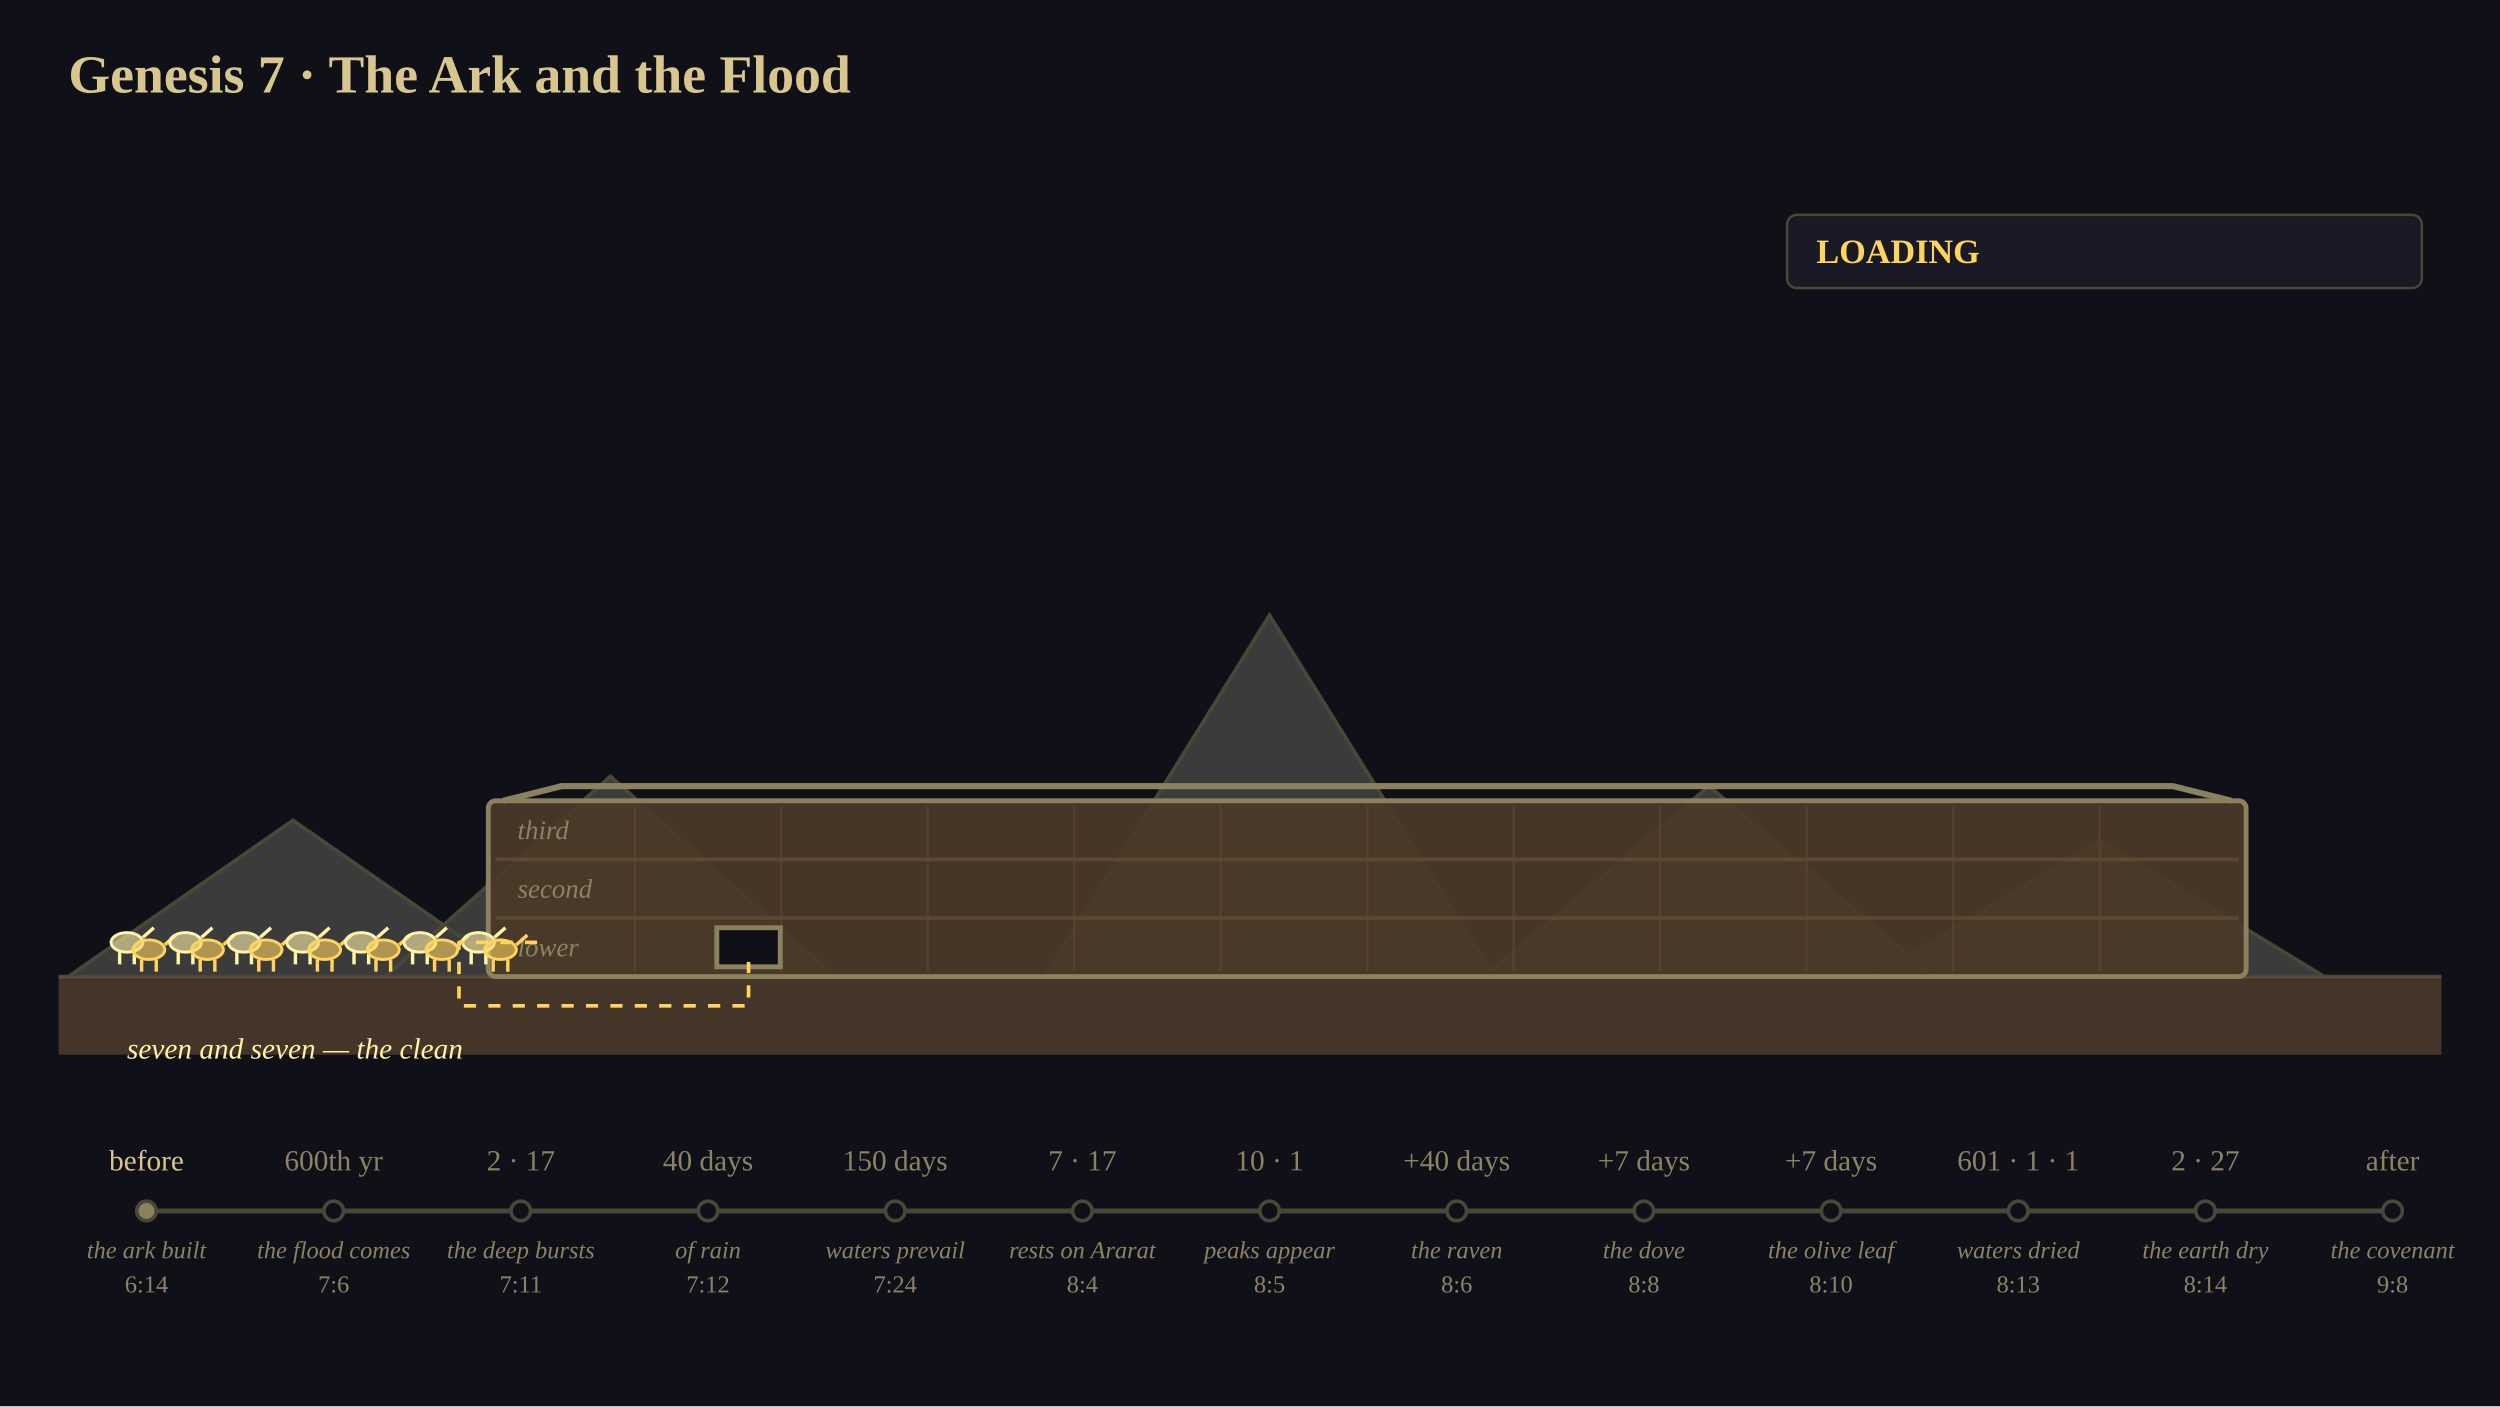
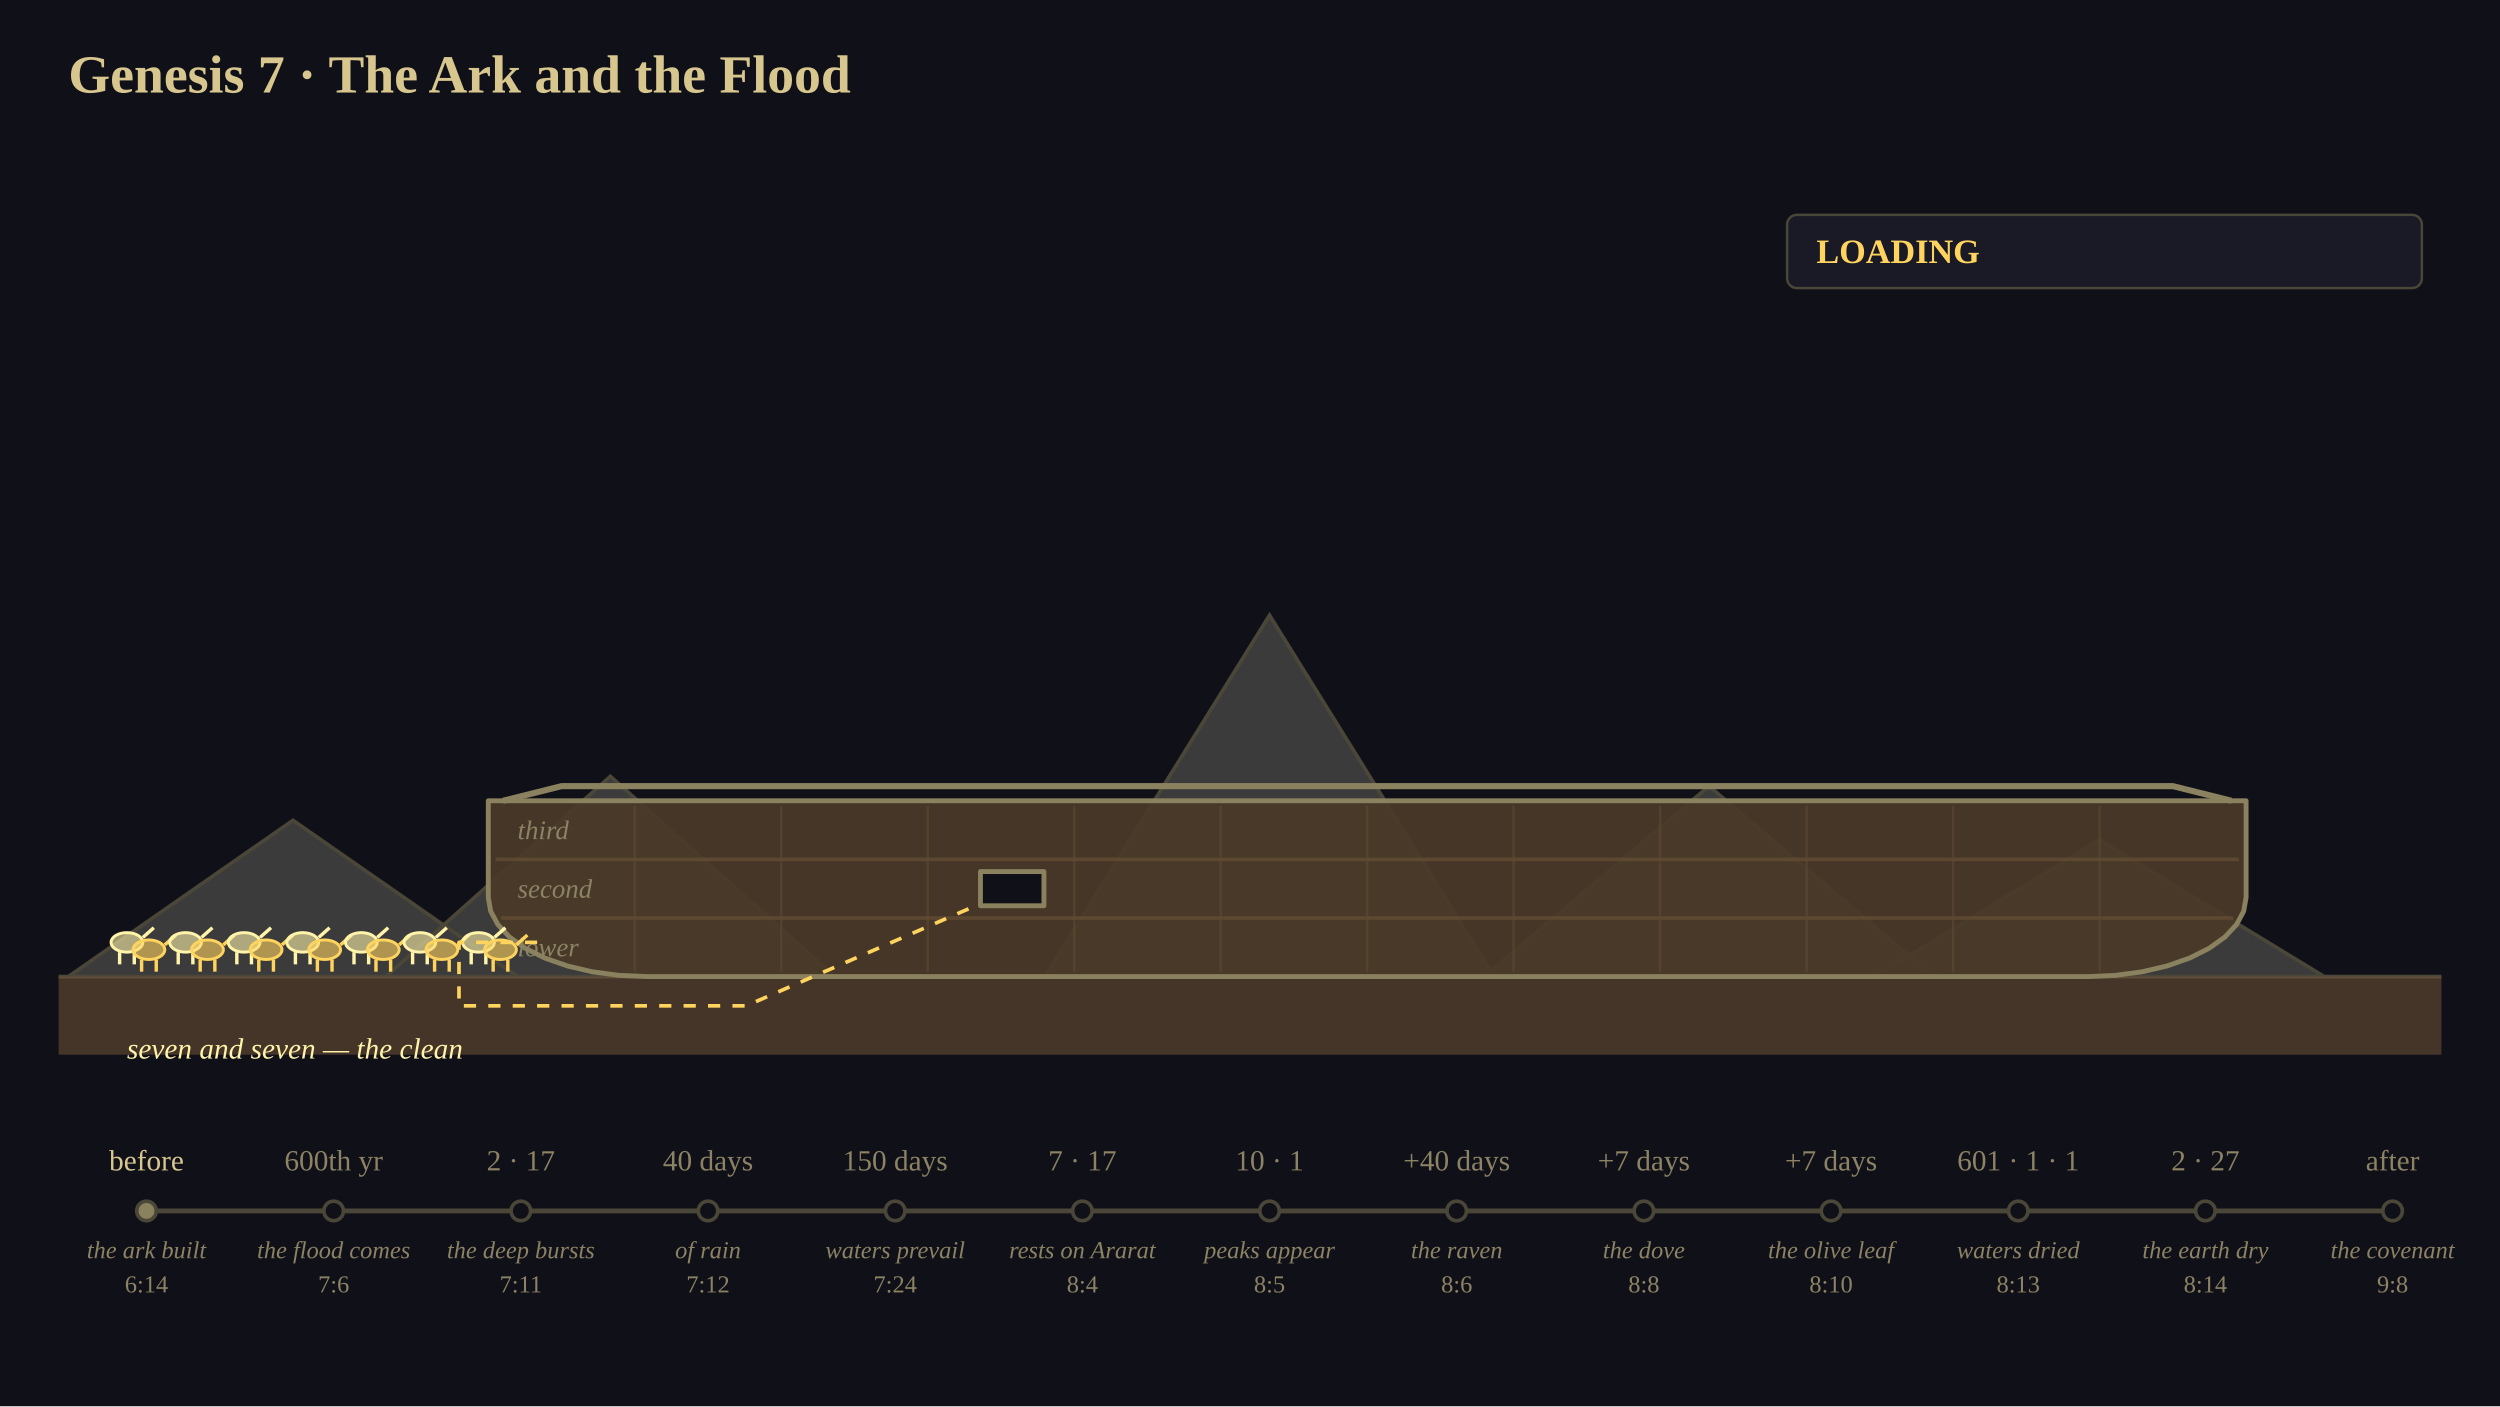
<svg xmlns="http://www.w3.org/2000/svg" viewBox="0 0 1024 576" width="1024" height="576" font-family="Georgia, 'Times New Roman', serif">
  <rect x="0" y="0" width="1024" height="576" fill="rgb(16,16,24)" />
  <text x="28" y="24" font-size="22" text-anchor="start" dominant-baseline="text-before-edge" fill="rgb(216,198,143)" font-family="Georgia, 'Times New Roman', serif" font-weight="bold">Genesis 7 · The Ark and the Flood</text>
  <polygon points="24,400 28,400 120,336 212,400 158,400 250,318 342,400 428,400 520,252 612,400 608,400 700,322 792,400 768,400 860,344 952,400 1000,400" fill="rgb(120,116,108)" fill-opacity="0.431" stroke="rgb(74,70,56)" stroke-width="1.5" />
  <rect x="24" y="400" width="976" height="32" fill="rgb(120,88,58)" fill-opacity="0.510" />
-   <rect x="200" y="328" width="720" height="72" rx="3" fill="rgb(74,58,40)" fill-opacity="0.922" stroke="rgb(138,129,95)" stroke-width="2" />
+   <polygon points="200,328 920,328 920,367.6 920,367.6 919.02,373.23 916.09,378.68 911.32,383.8 904.84,388.43 896.85,392.42 887.6,395.66 877.36,398.05 866.45,399.51 855.2,400 264.8,400 253.55,399.51 242.64,398.05 232.4,395.66 223.15,392.42 215.16,388.43 208.68,383.8 203.91,378.68 200.98,373.23 200,367.6" stroke-linejoin="round" fill="rgb(74,58,40)" fill-opacity="0.922" stroke="rgb(138,129,95)" stroke-width="2" />
  <polyline points="206,328 230,322 890,322 914,328" stroke-linejoin="round" fill="none" stroke="rgb(138,129,95)" stroke-width="2.5" />
  <text x="212" y="340" font-size="11" text-anchor="start" dominant-baseline="central" fill="rgb(140,130,100)" font-family="Georgia, 'Times New Roman', serif" font-style="italic">third</text>
  <line x1="203" y1="352" x2="917" y2="352" stroke="rgb(96,74,50)" stroke-width="1.5" stroke-opacity="0.863" />
  <text x="212" y="364" font-size="11" text-anchor="start" dominant-baseline="central" fill="rgb(140,130,100)" font-family="Georgia, 'Times New Roman', serif" font-style="italic">second</text>
-   <line x1="203" y1="376" x2="917" y2="376" stroke="rgb(96,74,50)" stroke-width="1.5" stroke-opacity="0.863" />
+   <line x1="205.22" y1="376" x2="914.78" y2="376" stroke="rgb(96,74,50)" stroke-width="1.5" stroke-opacity="0.863" />
  <text x="212" y="388" font-size="11" text-anchor="start" dominant-baseline="central" fill="rgb(140,130,100)" font-family="Georgia, 'Times New Roman', serif" font-style="italic">lower</text>
-   <line x1="260" y1="330" x2="260" y2="398" stroke="rgb(96,74,50)" stroke-width="1" stroke-opacity="0.588" />
+   <line x1="260" y1="330" x2="260" y2="397.91" stroke="rgb(96,74,50)" stroke-width="1" stroke-opacity="0.588" />
  <line x1="320" y1="330" x2="320" y2="398" stroke="rgb(96,74,50)" stroke-width="1" stroke-opacity="0.588" />
  <line x1="380" y1="330" x2="380" y2="398" stroke="rgb(96,74,50)" stroke-width="1" stroke-opacity="0.588" />
  <line x1="440" y1="330" x2="440" y2="398" stroke="rgb(96,74,50)" stroke-width="1" stroke-opacity="0.588" />
  <line x1="500" y1="330" x2="500" y2="398" stroke="rgb(96,74,50)" stroke-width="1" stroke-opacity="0.588" />
  <line x1="560" y1="330" x2="560" y2="398" stroke="rgb(96,74,50)" stroke-width="1" stroke-opacity="0.588" />
  <line x1="620" y1="330" x2="620" y2="398" stroke="rgb(96,74,50)" stroke-width="1" stroke-opacity="0.588" />
  <line x1="680" y1="330" x2="680" y2="398" stroke="rgb(96,74,50)" stroke-width="1" stroke-opacity="0.588" />
  <line x1="740" y1="330" x2="740" y2="398" stroke="rgb(96,74,50)" stroke-width="1" stroke-opacity="0.588" />
  <line x1="800" y1="330" x2="800" y2="398" stroke="rgb(96,74,50)" stroke-width="1" stroke-opacity="0.588" />
-   <line x1="860" y1="330" x2="860" y2="398" stroke="rgb(96,74,50)" stroke-width="1" stroke-opacity="0.588" />
-   <rect x="293.6" y="380" width="26" height="16" fill="rgb(16,16,24)" stroke="rgb(138,129,95)" stroke-width="2" />
+   <line x1="860" y1="330" x2="860" y2="397.91" stroke="rgb(96,74,50)" stroke-width="1" stroke-opacity="0.588" />
+   <polygon points="401.6,357 427.6,357 427.6,371 401.6,371" stroke-linejoin="round" fill="rgb(16,16,24)" stroke="rgb(138,129,95)" stroke-width="2" />
  <ellipse cx="52" cy="386" rx="6.5" ry="4" fill="rgb(255,244,170)" fill-opacity="0.588" stroke="rgb(255,244,170)" stroke-width="1.2" />
  <line x1="49" y1="390" x2="49" y2="395" stroke="rgb(255,244,170)" stroke-width="1.4" />
  <line x1="55" y1="390" x2="55" y2="395" stroke="rgb(255,244,170)" stroke-width="1.4" />
  <line x1="58.5" y1="384" x2="63" y2="380" stroke="rgb(255,244,170)" stroke-width="1.4" />
  <ellipse cx="61" cy="389" rx="6.5" ry="4" fill="rgb(255,212,94)" fill-opacity="0.588" stroke="rgb(255,212,94)" stroke-width="1.2" />
  <line x1="58" y1="393" x2="58" y2="398" stroke="rgb(255,212,94)" stroke-width="1.4" />
  <line x1="64" y1="393" x2="64" y2="398" stroke="rgb(255,212,94)" stroke-width="1.4" />
  <line x1="67.5" y1="387" x2="72" y2="383" stroke="rgb(255,212,94)" stroke-width="1.4" />
  <ellipse cx="76" cy="386" rx="6.5" ry="4" fill="rgb(255,244,170)" fill-opacity="0.588" stroke="rgb(255,244,170)" stroke-width="1.2" />
  <line x1="73" y1="390" x2="73" y2="395" stroke="rgb(255,244,170)" stroke-width="1.4" />
  <line x1="79" y1="390" x2="79" y2="395" stroke="rgb(255,244,170)" stroke-width="1.4" />
  <line x1="82.5" y1="384" x2="87" y2="380" stroke="rgb(255,244,170)" stroke-width="1.4" />
  <ellipse cx="85" cy="389" rx="6.5" ry="4" fill="rgb(255,212,94)" fill-opacity="0.588" stroke="rgb(255,212,94)" stroke-width="1.2" />
  <line x1="82" y1="393" x2="82" y2="398" stroke="rgb(255,212,94)" stroke-width="1.4" />
  <line x1="88" y1="393" x2="88" y2="398" stroke="rgb(255,212,94)" stroke-width="1.4" />
  <line x1="91.5" y1="387" x2="96" y2="383" stroke="rgb(255,212,94)" stroke-width="1.4" />
  <ellipse cx="100" cy="386" rx="6.5" ry="4" fill="rgb(255,244,170)" fill-opacity="0.588" stroke="rgb(255,244,170)" stroke-width="1.2" />
  <line x1="97" y1="390" x2="97" y2="395" stroke="rgb(255,244,170)" stroke-width="1.4" />
  <line x1="103" y1="390" x2="103" y2="395" stroke="rgb(255,244,170)" stroke-width="1.4" />
  <line x1="106.5" y1="384" x2="111" y2="380" stroke="rgb(255,244,170)" stroke-width="1.4" />
  <ellipse cx="109" cy="389" rx="6.5" ry="4" fill="rgb(255,212,94)" fill-opacity="0.588" stroke="rgb(255,212,94)" stroke-width="1.2" />
  <line x1="106" y1="393" x2="106" y2="398" stroke="rgb(255,212,94)" stroke-width="1.4" />
  <line x1="112" y1="393" x2="112" y2="398" stroke="rgb(255,212,94)" stroke-width="1.4" />
  <line x1="115.5" y1="387" x2="120" y2="383" stroke="rgb(255,212,94)" stroke-width="1.4" />
  <ellipse cx="124" cy="386" rx="6.5" ry="4" fill="rgb(255,244,170)" fill-opacity="0.588" stroke="rgb(255,244,170)" stroke-width="1.2" />
  <line x1="121" y1="390" x2="121" y2="395" stroke="rgb(255,244,170)" stroke-width="1.4" />
  <line x1="127" y1="390" x2="127" y2="395" stroke="rgb(255,244,170)" stroke-width="1.4" />
  <line x1="130.5" y1="384" x2="135" y2="380" stroke="rgb(255,244,170)" stroke-width="1.4" />
  <ellipse cx="133" cy="389" rx="6.5" ry="4" fill="rgb(255,212,94)" fill-opacity="0.588" stroke="rgb(255,212,94)" stroke-width="1.2" />
  <line x1="130" y1="393" x2="130" y2="398" stroke="rgb(255,212,94)" stroke-width="1.4" />
  <line x1="136" y1="393" x2="136" y2="398" stroke="rgb(255,212,94)" stroke-width="1.4" />
  <line x1="139.5" y1="387" x2="144" y2="383" stroke="rgb(255,212,94)" stroke-width="1.4" />
  <ellipse cx="148" cy="386" rx="6.5" ry="4" fill="rgb(255,244,170)" fill-opacity="0.588" stroke="rgb(255,244,170)" stroke-width="1.2" />
  <line x1="145" y1="390" x2="145" y2="395" stroke="rgb(255,244,170)" stroke-width="1.4" />
  <line x1="151" y1="390" x2="151" y2="395" stroke="rgb(255,244,170)" stroke-width="1.4" />
  <line x1="154.5" y1="384" x2="159" y2="380" stroke="rgb(255,244,170)" stroke-width="1.4" />
  <ellipse cx="157" cy="389" rx="6.5" ry="4" fill="rgb(255,212,94)" fill-opacity="0.588" stroke="rgb(255,212,94)" stroke-width="1.2" />
  <line x1="154" y1="393" x2="154" y2="398" stroke="rgb(255,212,94)" stroke-width="1.4" />
  <line x1="160" y1="393" x2="160" y2="398" stroke="rgb(255,212,94)" stroke-width="1.4" />
  <line x1="163.5" y1="387" x2="168" y2="383" stroke="rgb(255,212,94)" stroke-width="1.4" />
  <ellipse cx="172" cy="386" rx="6.5" ry="4" fill="rgb(255,244,170)" fill-opacity="0.588" stroke="rgb(255,244,170)" stroke-width="1.2" />
  <line x1="169" y1="390" x2="169" y2="395" stroke="rgb(255,244,170)" stroke-width="1.4" />
  <line x1="175" y1="390" x2="175" y2="395" stroke="rgb(255,244,170)" stroke-width="1.4" />
  <line x1="178.5" y1="384" x2="183" y2="380" stroke="rgb(255,244,170)" stroke-width="1.4" />
  <ellipse cx="181" cy="389" rx="6.5" ry="4" fill="rgb(255,212,94)" fill-opacity="0.588" stroke="rgb(255,212,94)" stroke-width="1.2" />
  <line x1="178" y1="393" x2="178" y2="398" stroke="rgb(255,212,94)" stroke-width="1.4" />
  <line x1="184" y1="393" x2="184" y2="398" stroke="rgb(255,212,94)" stroke-width="1.4" />
  <line x1="187.5" y1="387" x2="192" y2="383" stroke="rgb(255,212,94)" stroke-width="1.4" />
  <ellipse cx="196" cy="386" rx="6.5" ry="4" fill="rgb(255,244,170)" fill-opacity="0.588" stroke="rgb(255,244,170)" stroke-width="1.2" />
  <line x1="193" y1="390" x2="193" y2="395" stroke="rgb(255,244,170)" stroke-width="1.4" />
  <line x1="199" y1="390" x2="199" y2="395" stroke="rgb(255,244,170)" stroke-width="1.4" />
  <line x1="202.5" y1="384" x2="207" y2="380" stroke="rgb(255,244,170)" stroke-width="1.4" />
  <ellipse cx="205" cy="389" rx="6.5" ry="4" fill="rgb(255,212,94)" fill-opacity="0.588" stroke="rgb(255,212,94)" stroke-width="1.2" />
  <line x1="202" y1="393" x2="202" y2="398" stroke="rgb(255,212,94)" stroke-width="1.4" />
  <line x1="208" y1="393" x2="208" y2="398" stroke="rgb(255,212,94)" stroke-width="1.4" />
  <line x1="211.5" y1="387" x2="216" y2="383" stroke="rgb(255,212,94)" stroke-width="1.4" />
  <text x="52" y="426" font-size="12" text-anchor="start" dominant-baseline="text-before-edge" fill="rgb(255,244,170)" font-family="Georgia, 'Times New Roman', serif" font-style="italic">seven and seven — the clean</text>
-   <polyline points="220,386 188,386 188,412 306.6,412 306.6,394" stroke-linejoin="round" fill="none" stroke="rgb(255,212,94)" stroke-width="1.5" stroke-dasharray="5,5" />
+   <polyline points="220,386 188,386 188,412 305.6,412 399.6,371" stroke-linejoin="round" fill="none" stroke="rgb(255,212,94)" stroke-width="1.5" stroke-dasharray="5,5" />
  <rect x="732" y="88" width="260" height="30" rx="4" fill="rgb(26,26,38)" stroke="rgb(74,70,56)" stroke-width="1" />
  <text x="744" y="103" font-size="14" text-anchor="start" dominant-baseline="central" fill="rgb(255,212,94)" font-family="Georgia, 'Times New Roman', serif" font-weight="bold">LOADING</text>
  <line x1="60" y1="496" x2="980" y2="496" stroke="rgb(74,70,56)" stroke-width="2" />
  <line x1="60" y1="496" x2="60" y2="496" stroke="rgb(255,212,94)" stroke-width="2.5" />
  <circle cx="60" cy="496" r="4" fill="rgb(138,129,95)" stroke="rgb(74,70,56)" stroke-width="1.5" />
  <text x="60" y="482" font-size="12" text-anchor="middle" dominant-baseline="text-after-edge" fill="rgb(216,198,143)" font-family="Georgia, 'Times New Roman', serif">before</text>
  <text x="60" y="512" font-size="10" text-anchor="middle" dominant-baseline="central" fill="rgb(140,130,100)" font-family="Georgia, 'Times New Roman', serif" font-style="italic">the ark built</text>
  <text x="60" y="526" font-size="10" text-anchor="middle" dominant-baseline="central" fill="rgb(140,130,100)" font-family="Georgia, 'Times New Roman', serif">6:14</text>
  <circle cx="136.67" cy="496" r="4" fill="rgb(16,16,24)" stroke="rgb(74,70,56)" stroke-width="1.5" />
  <text x="136.67" y="482" font-size="12" text-anchor="middle" dominant-baseline="text-after-edge" fill="rgb(140,130,100)" font-family="Georgia, 'Times New Roman', serif">600th yr</text>
  <text x="136.67" y="512" font-size="10" text-anchor="middle" dominant-baseline="central" fill="rgb(140,130,100)" font-family="Georgia, 'Times New Roman', serif" font-style="italic">the flood comes</text>
  <text x="136.67" y="526" font-size="10" text-anchor="middle" dominant-baseline="central" fill="rgb(140,130,100)" font-family="Georgia, 'Times New Roman', serif">7:6</text>
  <circle cx="213.33" cy="496" r="4" fill="rgb(16,16,24)" stroke="rgb(74,70,56)" stroke-width="1.5" />
  <text x="213.33" y="482" font-size="12" text-anchor="middle" dominant-baseline="text-after-edge" fill="rgb(140,130,100)" font-family="Georgia, 'Times New Roman', serif">2 · 17</text>
  <text x="213.33" y="512" font-size="10" text-anchor="middle" dominant-baseline="central" fill="rgb(140,130,100)" font-family="Georgia, 'Times New Roman', serif" font-style="italic">the deep bursts</text>
  <text x="213.33" y="526" font-size="10" text-anchor="middle" dominant-baseline="central" fill="rgb(140,130,100)" font-family="Georgia, 'Times New Roman', serif">7:11</text>
  <circle cx="290" cy="496" r="4" fill="rgb(16,16,24)" stroke="rgb(74,70,56)" stroke-width="1.5" />
  <text x="290" y="482" font-size="12" text-anchor="middle" dominant-baseline="text-after-edge" fill="rgb(140,130,100)" font-family="Georgia, 'Times New Roman', serif">40 days</text>
  <text x="290" y="512" font-size="10" text-anchor="middle" dominant-baseline="central" fill="rgb(140,130,100)" font-family="Georgia, 'Times New Roman', serif" font-style="italic">of rain</text>
  <text x="290" y="526" font-size="10" text-anchor="middle" dominant-baseline="central" fill="rgb(140,130,100)" font-family="Georgia, 'Times New Roman', serif">7:12</text>
  <circle cx="366.67" cy="496" r="4" fill="rgb(16,16,24)" stroke="rgb(74,70,56)" stroke-width="1.5" />
  <text x="366.67" y="482" font-size="12" text-anchor="middle" dominant-baseline="text-after-edge" fill="rgb(140,130,100)" font-family="Georgia, 'Times New Roman', serif">150 days</text>
  <text x="366.67" y="512" font-size="10" text-anchor="middle" dominant-baseline="central" fill="rgb(140,130,100)" font-family="Georgia, 'Times New Roman', serif" font-style="italic">waters prevail</text>
  <text x="366.67" y="526" font-size="10" text-anchor="middle" dominant-baseline="central" fill="rgb(140,130,100)" font-family="Georgia, 'Times New Roman', serif">7:24</text>
  <circle cx="443.33" cy="496" r="4" fill="rgb(16,16,24)" stroke="rgb(74,70,56)" stroke-width="1.5" />
  <text x="443.33" y="482" font-size="12" text-anchor="middle" dominant-baseline="text-after-edge" fill="rgb(140,130,100)" font-family="Georgia, 'Times New Roman', serif">7 · 17</text>
  <text x="443.33" y="512" font-size="10" text-anchor="middle" dominant-baseline="central" fill="rgb(140,130,100)" font-family="Georgia, 'Times New Roman', serif" font-style="italic">rests on Ararat</text>
  <text x="443.33" y="526" font-size="10" text-anchor="middle" dominant-baseline="central" fill="rgb(140,130,100)" font-family="Georgia, 'Times New Roman', serif">8:4</text>
  <circle cx="520" cy="496" r="4" fill="rgb(16,16,24)" stroke="rgb(74,70,56)" stroke-width="1.5" />
  <text x="520" y="482" font-size="12" text-anchor="middle" dominant-baseline="text-after-edge" fill="rgb(140,130,100)" font-family="Georgia, 'Times New Roman', serif">10 · 1</text>
  <text x="520" y="512" font-size="10" text-anchor="middle" dominant-baseline="central" fill="rgb(140,130,100)" font-family="Georgia, 'Times New Roman', serif" font-style="italic">peaks appear</text>
  <text x="520" y="526" font-size="10" text-anchor="middle" dominant-baseline="central" fill="rgb(140,130,100)" font-family="Georgia, 'Times New Roman', serif">8:5</text>
  <circle cx="596.67" cy="496" r="4" fill="rgb(16,16,24)" stroke="rgb(74,70,56)" stroke-width="1.5" />
  <text x="596.67" y="482" font-size="12" text-anchor="middle" dominant-baseline="text-after-edge" fill="rgb(140,130,100)" font-family="Georgia, 'Times New Roman', serif">+40 days</text>
  <text x="596.67" y="512" font-size="10" text-anchor="middle" dominant-baseline="central" fill="rgb(140,130,100)" font-family="Georgia, 'Times New Roman', serif" font-style="italic">the raven</text>
  <text x="596.67" y="526" font-size="10" text-anchor="middle" dominant-baseline="central" fill="rgb(140,130,100)" font-family="Georgia, 'Times New Roman', serif">8:6</text>
  <circle cx="673.33" cy="496" r="4" fill="rgb(16,16,24)" stroke="rgb(74,70,56)" stroke-width="1.5" />
  <text x="673.33" y="482" font-size="12" text-anchor="middle" dominant-baseline="text-after-edge" fill="rgb(140,130,100)" font-family="Georgia, 'Times New Roman', serif">+7 days</text>
  <text x="673.33" y="512" font-size="10" text-anchor="middle" dominant-baseline="central" fill="rgb(140,130,100)" font-family="Georgia, 'Times New Roman', serif" font-style="italic">the dove</text>
  <text x="673.33" y="526" font-size="10" text-anchor="middle" dominant-baseline="central" fill="rgb(140,130,100)" font-family="Georgia, 'Times New Roman', serif">8:8</text>
  <circle cx="750" cy="496" r="4" fill="rgb(16,16,24)" stroke="rgb(74,70,56)" stroke-width="1.5" />
  <text x="750" y="482" font-size="12" text-anchor="middle" dominant-baseline="text-after-edge" fill="rgb(140,130,100)" font-family="Georgia, 'Times New Roman', serif">+7 days</text>
  <text x="750" y="512" font-size="10" text-anchor="middle" dominant-baseline="central" fill="rgb(140,130,100)" font-family="Georgia, 'Times New Roman', serif" font-style="italic">the olive leaf</text>
  <text x="750" y="526" font-size="10" text-anchor="middle" dominant-baseline="central" fill="rgb(140,130,100)" font-family="Georgia, 'Times New Roman', serif">8:10</text>
  <circle cx="826.67" cy="496" r="4" fill="rgb(16,16,24)" stroke="rgb(74,70,56)" stroke-width="1.5" />
  <text x="826.67" y="482" font-size="12" text-anchor="middle" dominant-baseline="text-after-edge" fill="rgb(140,130,100)" font-family="Georgia, 'Times New Roman', serif">601 · 1 · 1</text>
  <text x="826.67" y="512" font-size="10" text-anchor="middle" dominant-baseline="central" fill="rgb(140,130,100)" font-family="Georgia, 'Times New Roman', serif" font-style="italic">waters dried</text>
  <text x="826.67" y="526" font-size="10" text-anchor="middle" dominant-baseline="central" fill="rgb(140,130,100)" font-family="Georgia, 'Times New Roman', serif">8:13</text>
  <circle cx="903.33" cy="496" r="4" fill="rgb(16,16,24)" stroke="rgb(74,70,56)" stroke-width="1.5" />
  <text x="903.33" y="482" font-size="12" text-anchor="middle" dominant-baseline="text-after-edge" fill="rgb(140,130,100)" font-family="Georgia, 'Times New Roman', serif">2 · 27</text>
  <text x="903.33" y="512" font-size="10" text-anchor="middle" dominant-baseline="central" fill="rgb(140,130,100)" font-family="Georgia, 'Times New Roman', serif" font-style="italic">the earth dry</text>
  <text x="903.33" y="526" font-size="10" text-anchor="middle" dominant-baseline="central" fill="rgb(140,130,100)" font-family="Georgia, 'Times New Roman', serif">8:14</text>
  <circle cx="980" cy="496" r="4" fill="rgb(16,16,24)" stroke="rgb(74,70,56)" stroke-width="1.5" />
  <text x="980" y="482" font-size="12" text-anchor="middle" dominant-baseline="text-after-edge" fill="rgb(140,130,100)" font-family="Georgia, 'Times New Roman', serif">after</text>
  <text x="980" y="512" font-size="10" text-anchor="middle" dominant-baseline="central" fill="rgb(140,130,100)" font-family="Georgia, 'Times New Roman', serif" font-style="italic">the covenant</text>
  <text x="980" y="526" font-size="10" text-anchor="middle" dominant-baseline="central" fill="rgb(140,130,100)" font-family="Georgia, 'Times New Roman', serif">9:8</text>
</svg>
